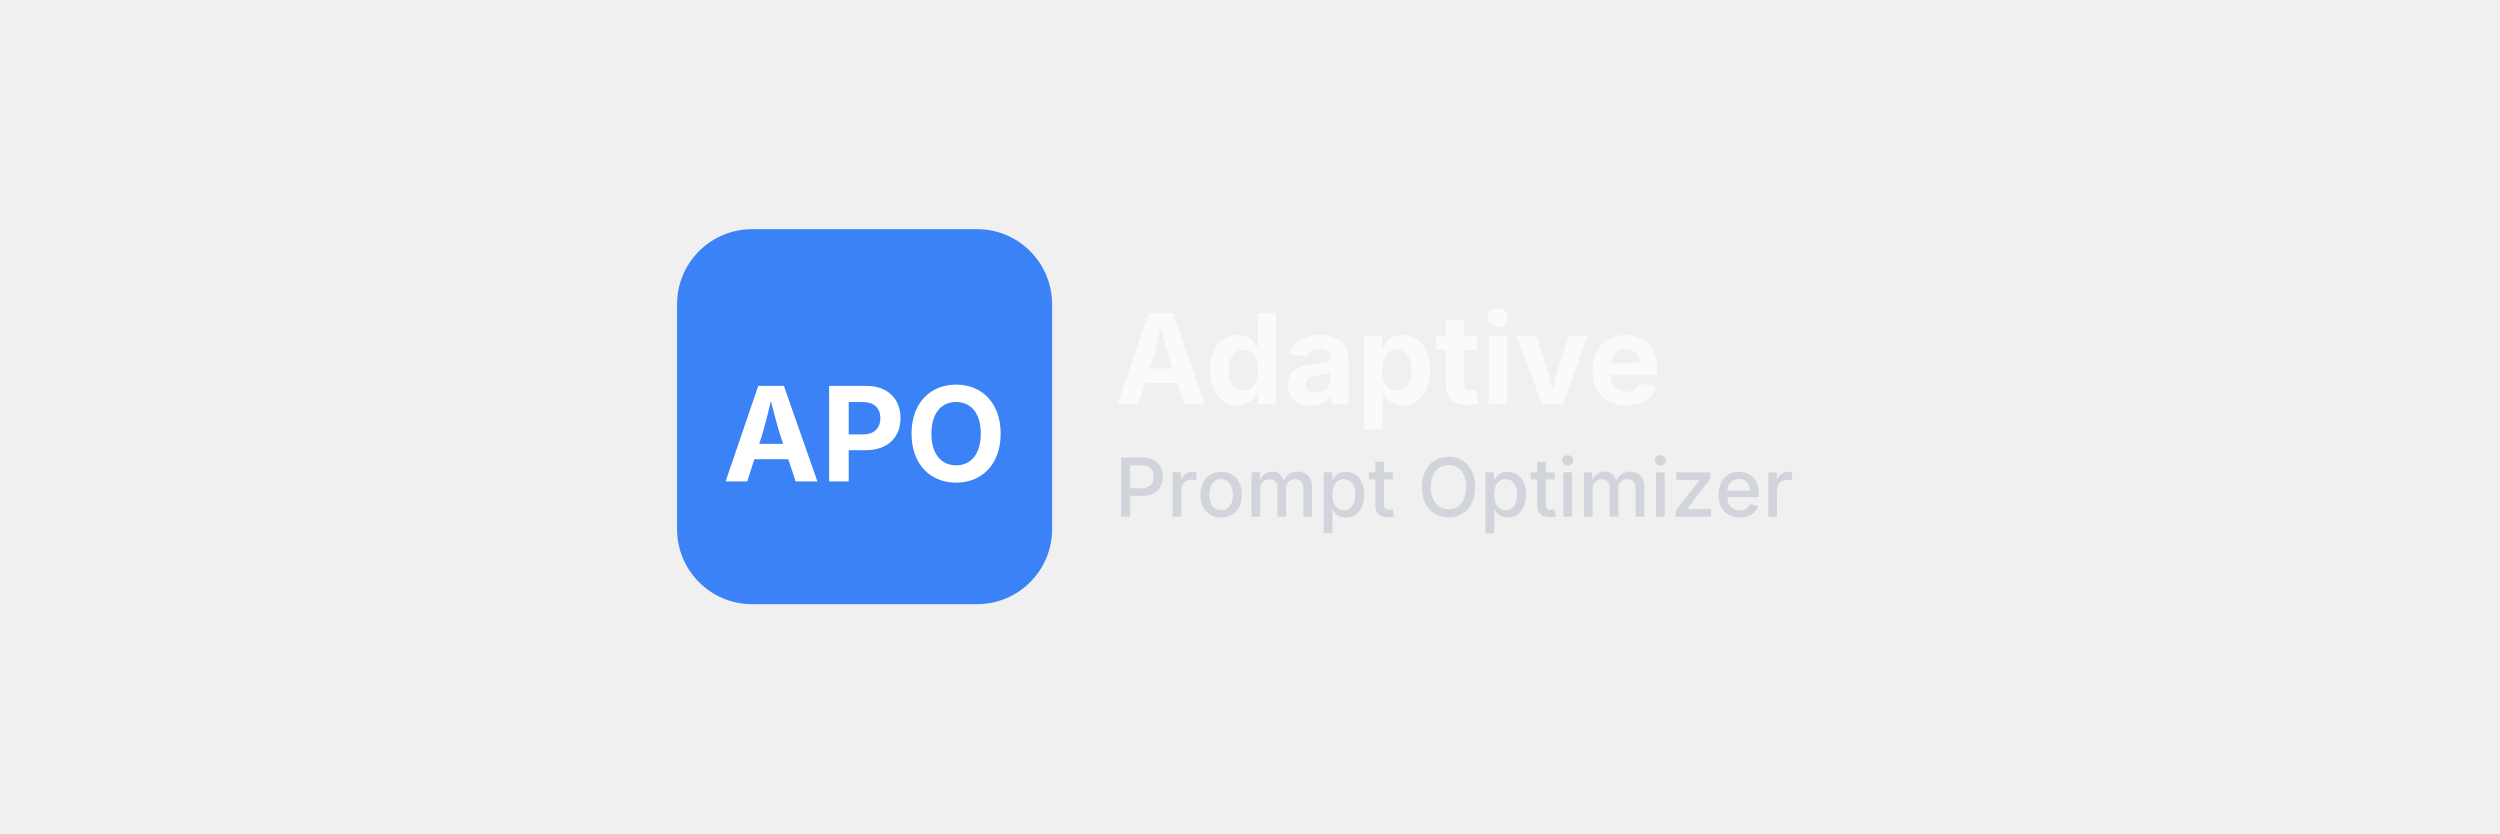
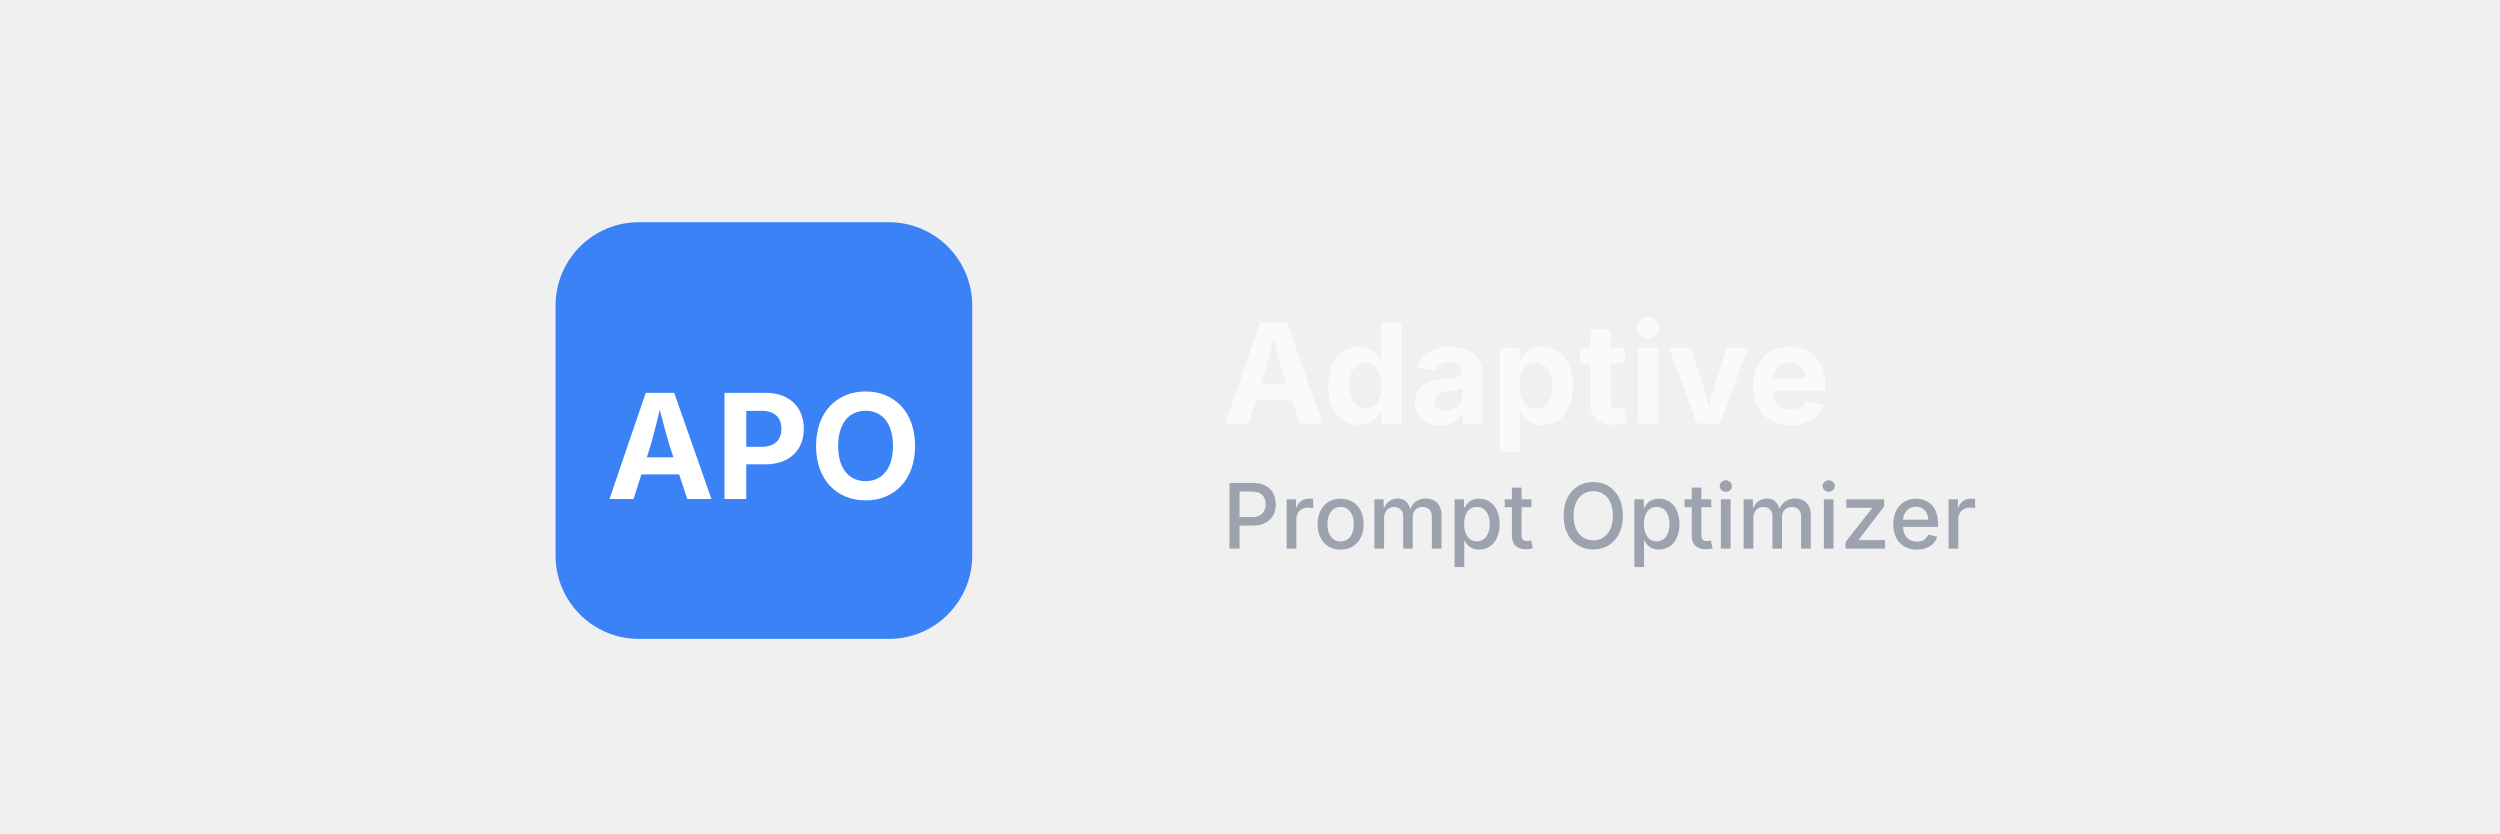
<svg xmlns="http://www.w3.org/2000/svg" width="720" height="240" viewBox="0 0 720 240" fill="none">
  <rect width="720" height="240" fill="none" />
-   <g transform="translate(375,120) scale(0.9)" text-rendering="geometricPrecision">
+   <g transform="translate(360,124)" text-rendering="geometricPrecision">
    <rect x="-200" y="-60" width="120" height="120" rx="24" fill="#3B82F6" />
-     <text x="-140" y="5" text-anchor="middle" dominant-baseline="middle" font-family="Inter, system-ui, -apple-system, 'Segoe UI', Roboto, Helvetica, Arial, sans-serif" font-weight="700" font-size="42" fill="#FFFFFF">APO</text>
-     <g transform="translate(-60,0)">
-       <text x="0" y="-4" font-family="Inter, system-ui, -apple-system, 'Segoe UI', Roboto, Helvetica, Arial, sans-serif" font-weight="700" font-size="40" fill="#F9FAFB">Adaptive</text>
-       <text x="0" y="32" font-family="Inter, system-ui, -apple-system, 'Segoe UI', Roboto, Helvetica, Arial, sans-serif" font-weight="500" font-size="26" fill="#D1D5DB">Prompt Optimizer</text>
+     <text x="-140" y="4" text-anchor="middle" dominant-baseline="middle" font-family="Inter, system-ui, -apple-system, 'Segoe UI', Roboto, Helvetica, Arial, sans-serif" font-weight="700" font-size="42" fill="#FFFFFF">APO</text>
+     <g transform="translate(-8,4)">
+       <text x="0" y="-6" font-family="Inter, system-ui, -apple-system, 'Segoe UI', Roboto, Helvetica, Arial, sans-serif" font-weight="700" font-size="40" fill="#F9FAFB">Adaptive</text>
+       <text x="0" y="30" font-family="Inter, system-ui, -apple-system, 'Segoe UI', Roboto, Helvetica, Arial, sans-serif" font-weight="500" font-size="26" fill="#9CA3AF">Prompt Optimizer</text>
    </g>
  </g>
</svg>
